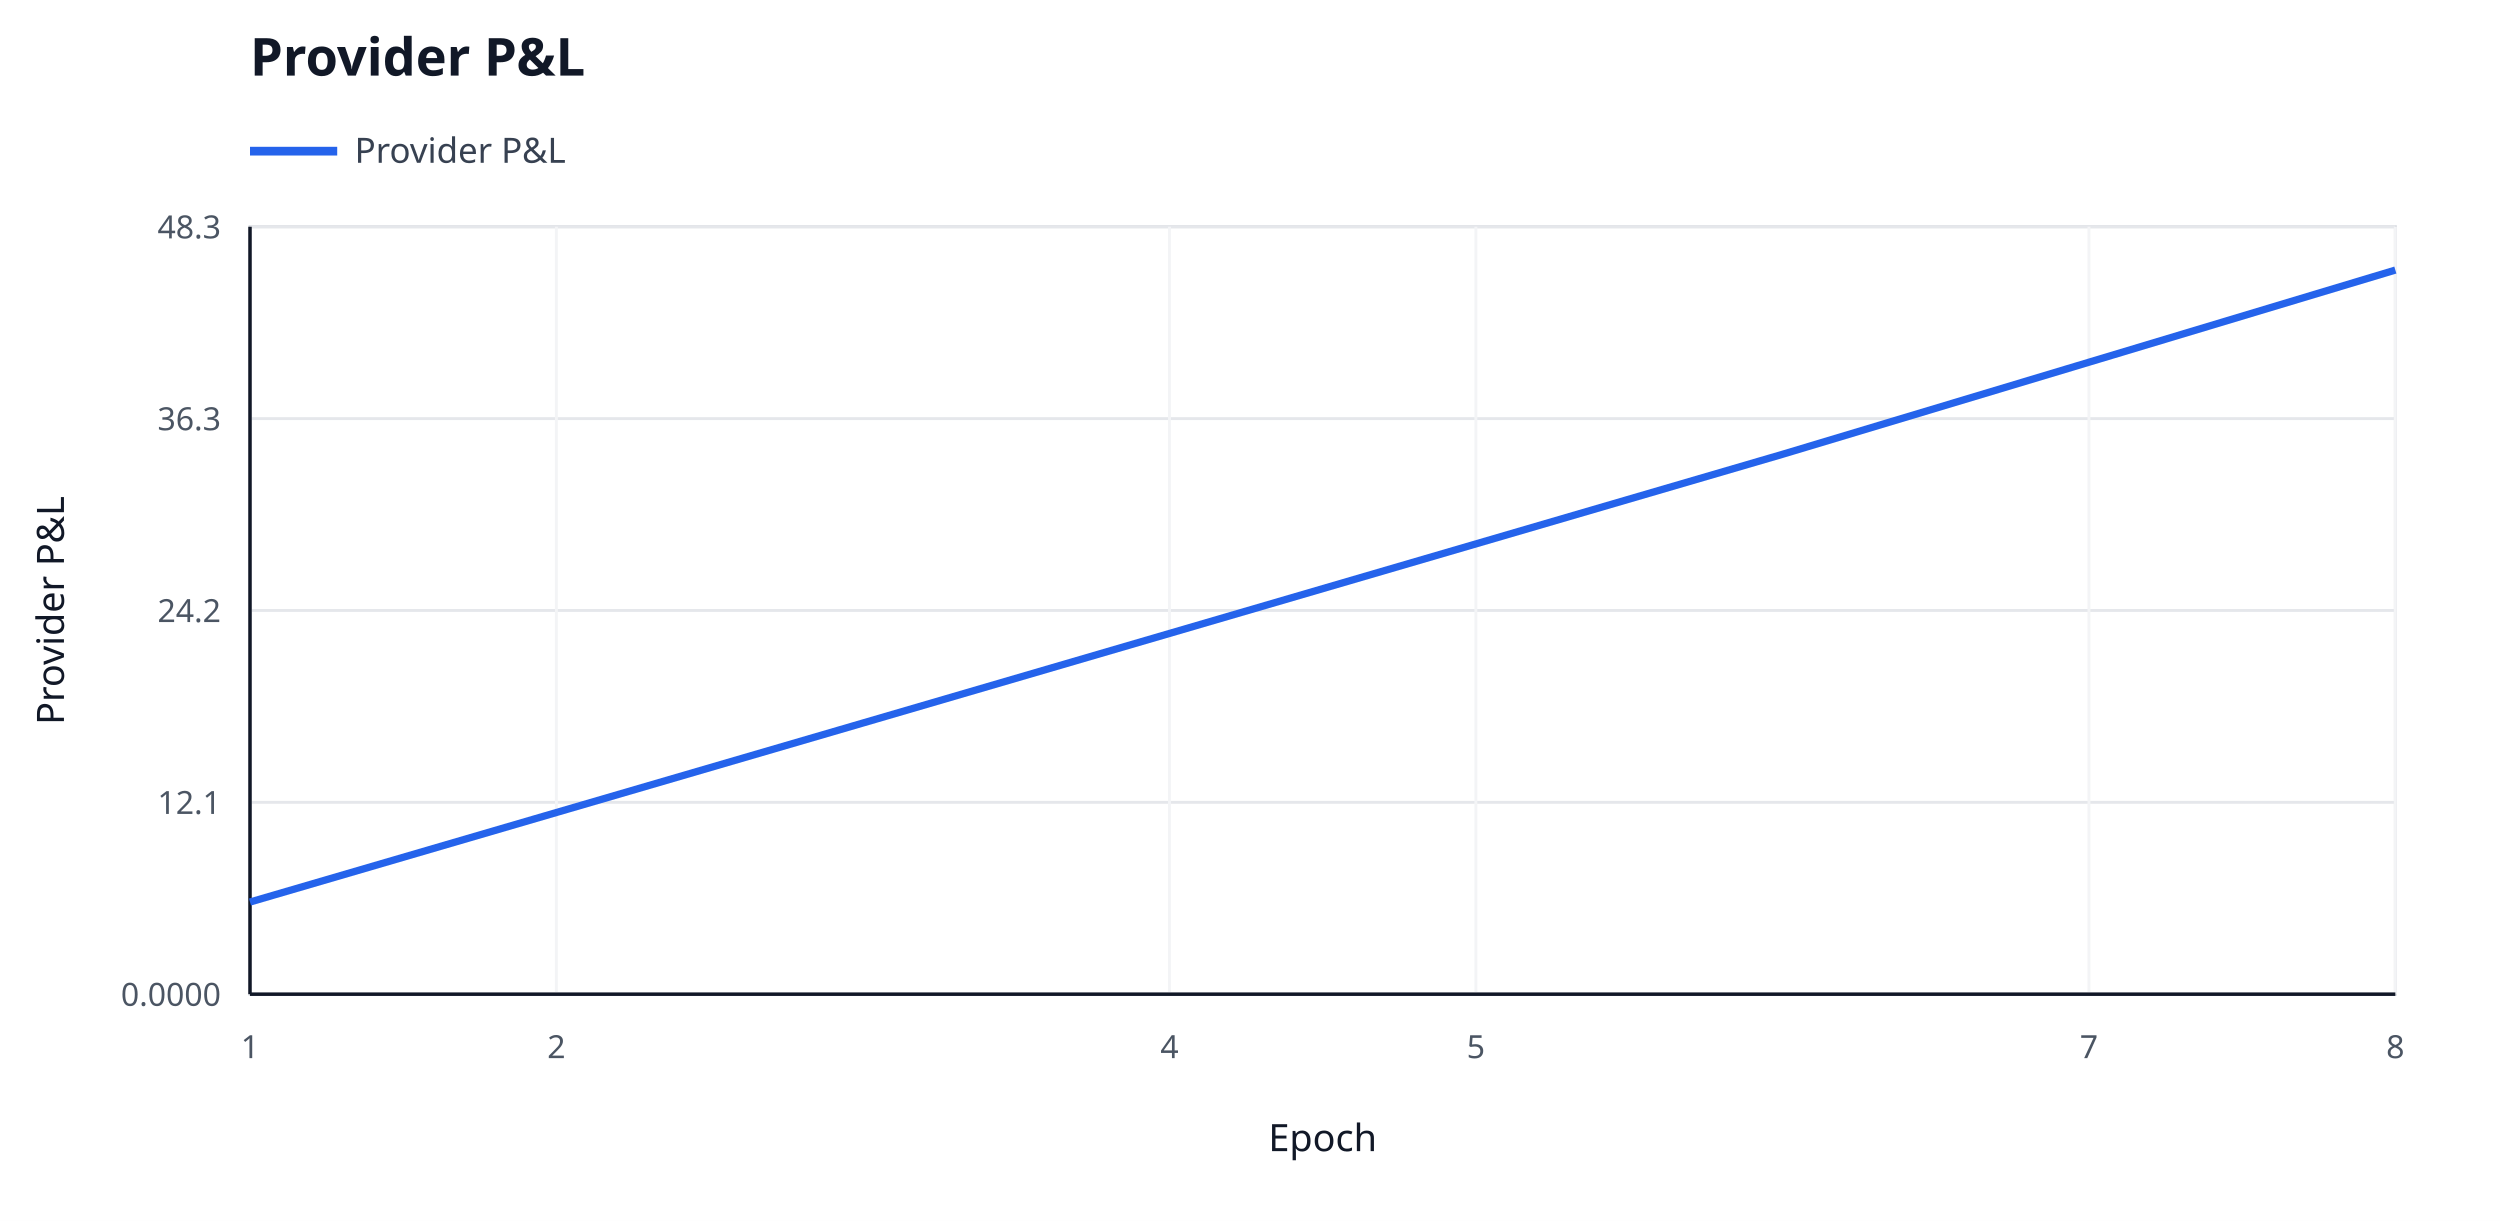
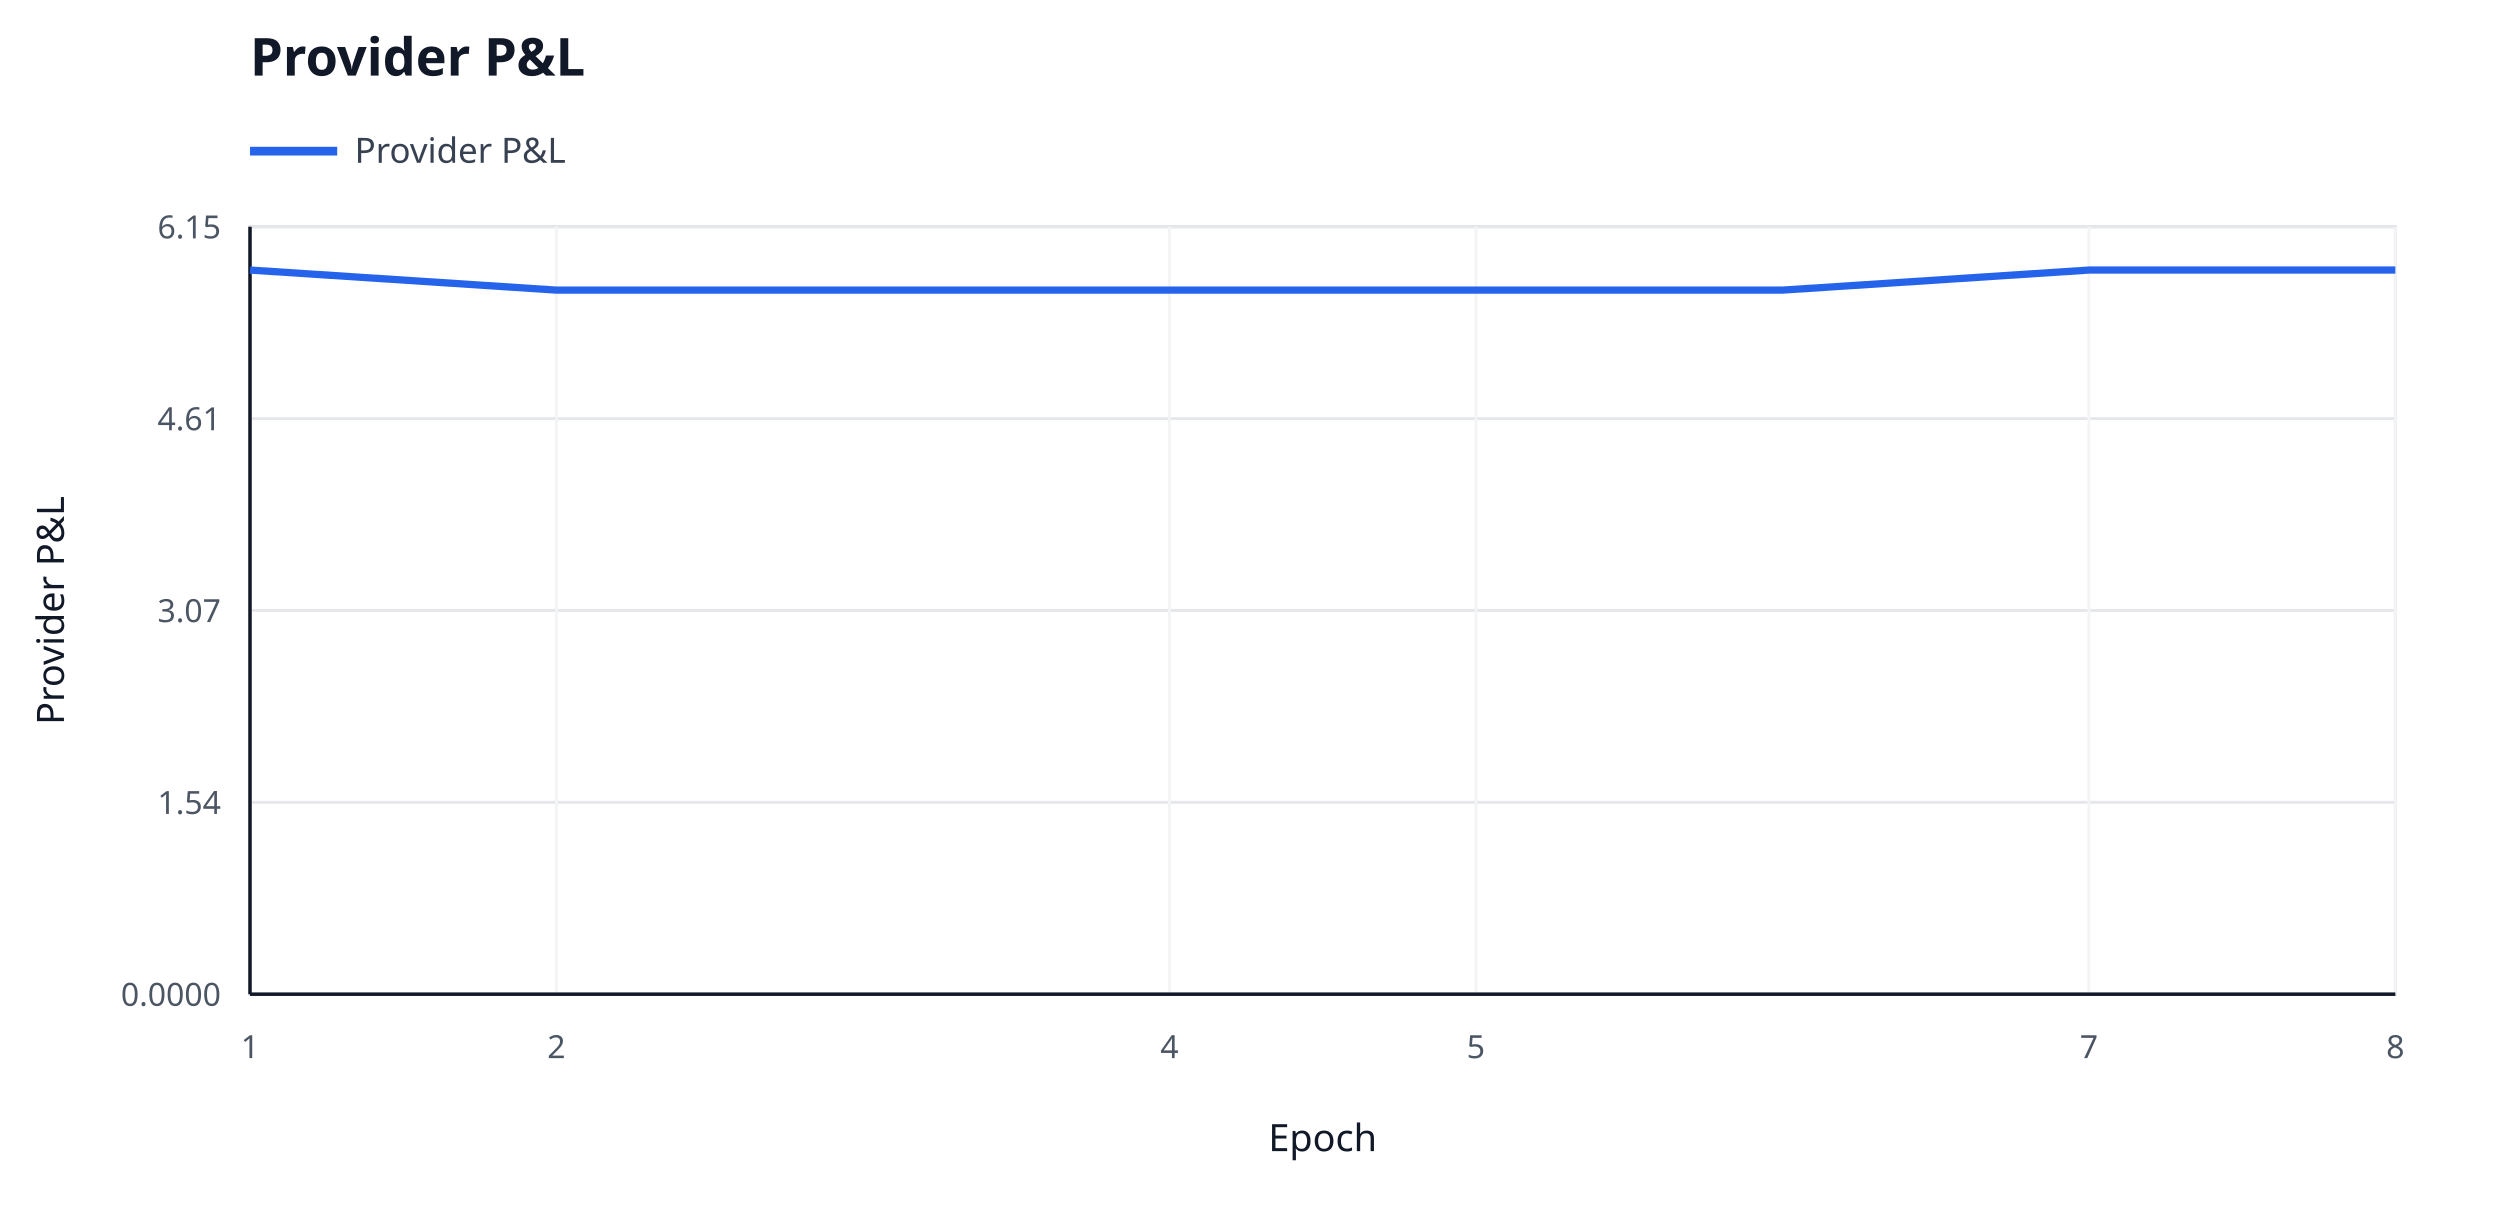
<svg xmlns="http://www.w3.org/2000/svg" width="860" height="420" viewBox="0 0 860 420">
  <rect width="100%" height="100%" fill="#ffffff" />
  <text x="86" y="26" font-family="sans-serif" font-size="18" font-weight="700" fill="#111827">Provider P&amp;L</text>
  <line x1="86" y1="52" x2="116" y2="52" stroke="#2563eb" stroke-width="3" />
  <text x="122" y="56" font-family="sans-serif" font-size="12" fill="#374151">Provider P&amp;L</text>
  <rect x="86" y="78" width="738" height="264" fill="#ffffff" stroke="#d1d5db" />
  <line x1="86" y1="342.0" x2="824" y2="342.0" stroke="#e5e7eb" stroke-width="1" />
  <text x="76" y="346.0" font-family="sans-serif" font-size="11" text-anchor="end" fill="#4b5563">0.0000</text>
  <line x1="86" y1="276.0" x2="824" y2="276.0" stroke="#e5e7eb" stroke-width="1" />
-   <text x="76" y="280.0" font-family="sans-serif" font-size="11" text-anchor="end" fill="#4b5563">12.1</text>
+   <text x="76" y="280.0" font-family="sans-serif" font-size="11" text-anchor="end" fill="#4b5563">1.54</text>
  <line x1="86" y1="210.0" x2="824" y2="210.0" stroke="#e5e7eb" stroke-width="1" />
-   <text x="76" y="214.0" font-family="sans-serif" font-size="11" text-anchor="end" fill="#4b5563">24.2</text>
+   <text x="76" y="214.0" font-family="sans-serif" font-size="11" text-anchor="end" fill="#4b5563">3.07</text>
  <line x1="86" y1="144.0" x2="824" y2="144.0" stroke="#e5e7eb" stroke-width="1" />
-   <text x="76" y="148.0" font-family="sans-serif" font-size="11" text-anchor="end" fill="#4b5563">36.3</text>
+   <text x="76" y="148.0" font-family="sans-serif" font-size="11" text-anchor="end" fill="#4b5563">4.61</text>
  <line x1="86" y1="78.0" x2="824" y2="78.0" stroke="#e5e7eb" stroke-width="1" />
-   <text x="76" y="82.0" font-family="sans-serif" font-size="11" text-anchor="end" fill="#4b5563">48.3</text>
+   <text x="76" y="82.0" font-family="sans-serif" font-size="11" text-anchor="end" fill="#4b5563">6.15</text>
  <line x1="86.0" y1="78" x2="86.0" y2="342" stroke="#f3f4f6" stroke-width="1" />
  <text x="86.0" y="364" font-family="sans-serif" font-size="11" text-anchor="middle" fill="#4b5563">1</text>
  <line x1="191.4" y1="78" x2="191.4" y2="342" stroke="#f3f4f6" stroke-width="1" />
  <text x="191.4" y="364" font-family="sans-serif" font-size="11" text-anchor="middle" fill="#4b5563">2</text>
  <line x1="402.3" y1="78" x2="402.3" y2="342" stroke="#f3f4f6" stroke-width="1" />
  <text x="402.3" y="364" font-family="sans-serif" font-size="11" text-anchor="middle" fill="#4b5563">4</text>
  <line x1="507.7" y1="78" x2="507.7" y2="342" stroke="#f3f4f6" stroke-width="1" />
  <text x="507.7" y="364" font-family="sans-serif" font-size="11" text-anchor="middle" fill="#4b5563">5</text>
  <line x1="718.6" y1="78" x2="718.6" y2="342" stroke="#f3f4f6" stroke-width="1" />
  <text x="718.6" y="364" font-family="sans-serif" font-size="11" text-anchor="middle" fill="#4b5563">7</text>
  <line x1="824.0" y1="78" x2="824.0" y2="342" stroke="#f3f4f6" stroke-width="1" />
  <text x="824.0" y="364" font-family="sans-serif" font-size="11" text-anchor="middle" fill="#4b5563">8</text>
  <line x1="86" y1="342" x2="824" y2="342" stroke="#111827" stroke-width="1.2" />
  <line x1="86" y1="78" x2="86" y2="342" stroke="#111827" stroke-width="1.2" />
  <text x="455.0" y="396" font-family="sans-serif" font-size="13" text-anchor="middle" fill="#111827">Epoch</text>
  <text transform="translate(22 210.0) rotate(-90)" font-family="sans-serif" font-size="13" text-anchor="middle" fill="#111827">Provider P&amp;L</text>
-   <polyline fill="none" stroke="#2563eb" stroke-width="2.5" points="86.0,310.3 191.4,279.5 296.9,248.7 402.3,217.9 507.7,187.1 613.1,156.3 718.6,124.6 824.0,92.9" />
+   <polyline fill="none" stroke="#2563eb" stroke-width="2.5" points="86.0,92.9 191.4,99.8 296.9,99.8 402.3,99.8 507.7,99.8 613.1,99.8 718.6,92.9 824.0,92.9" />
</svg>
